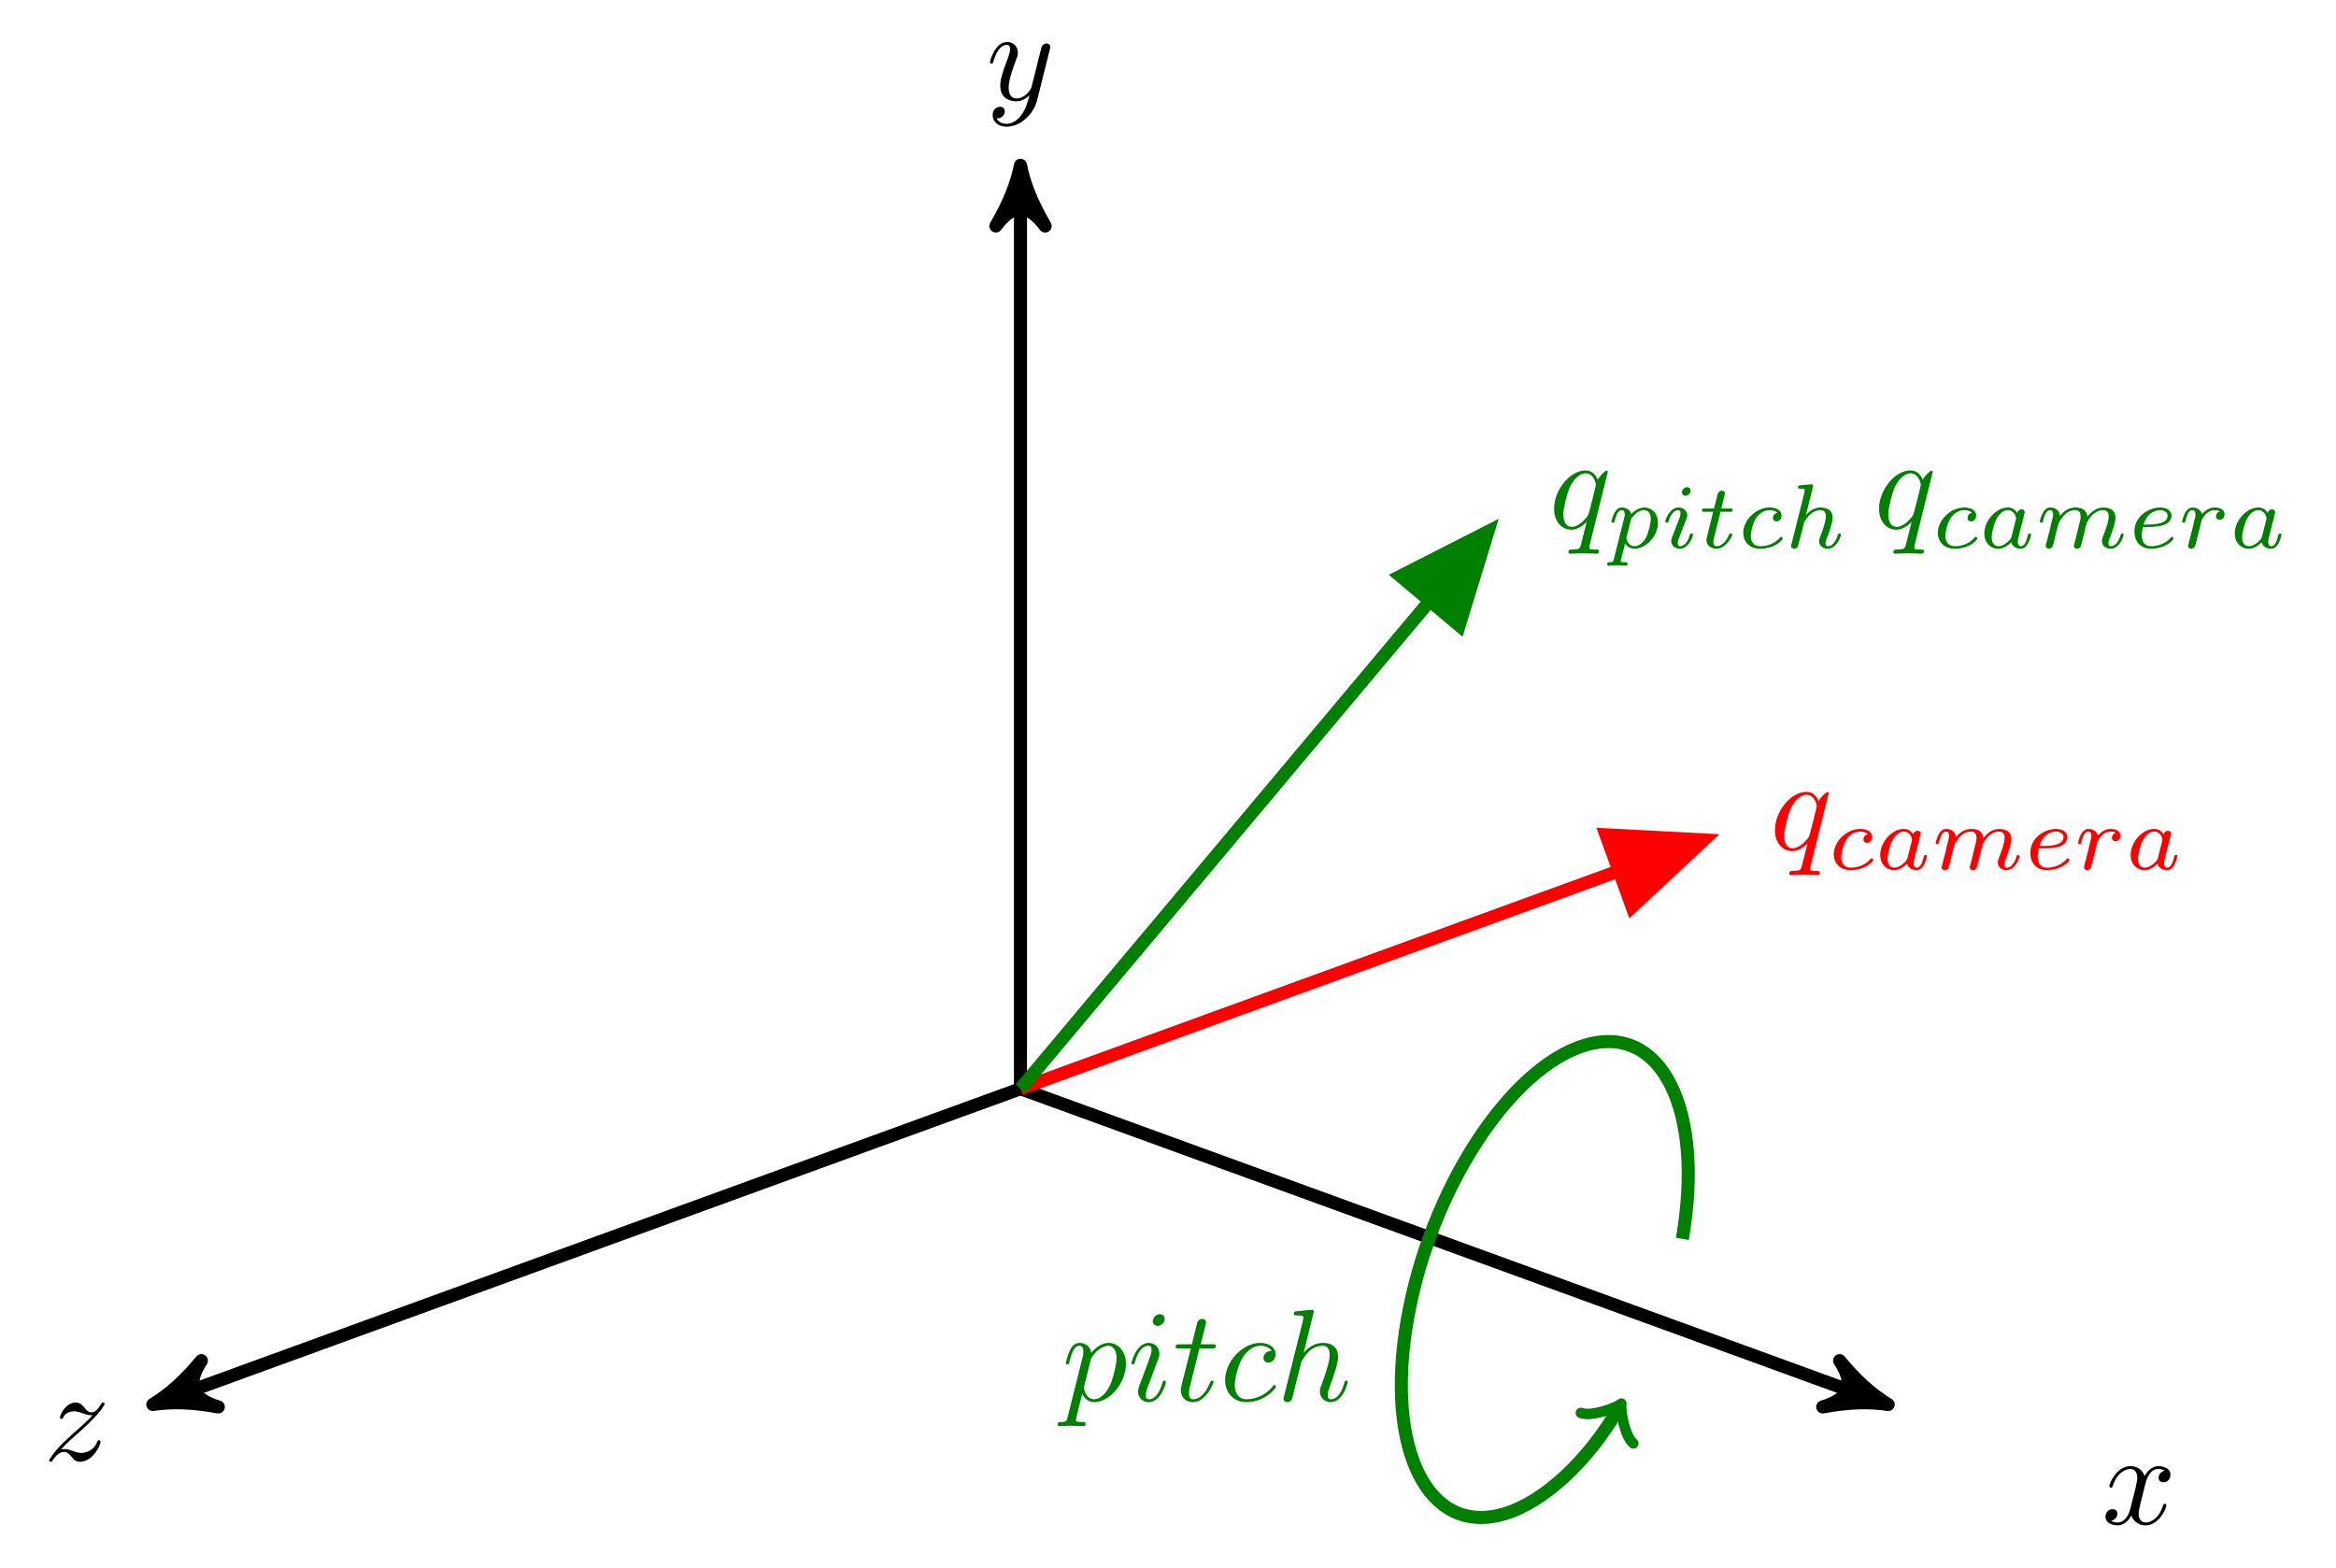
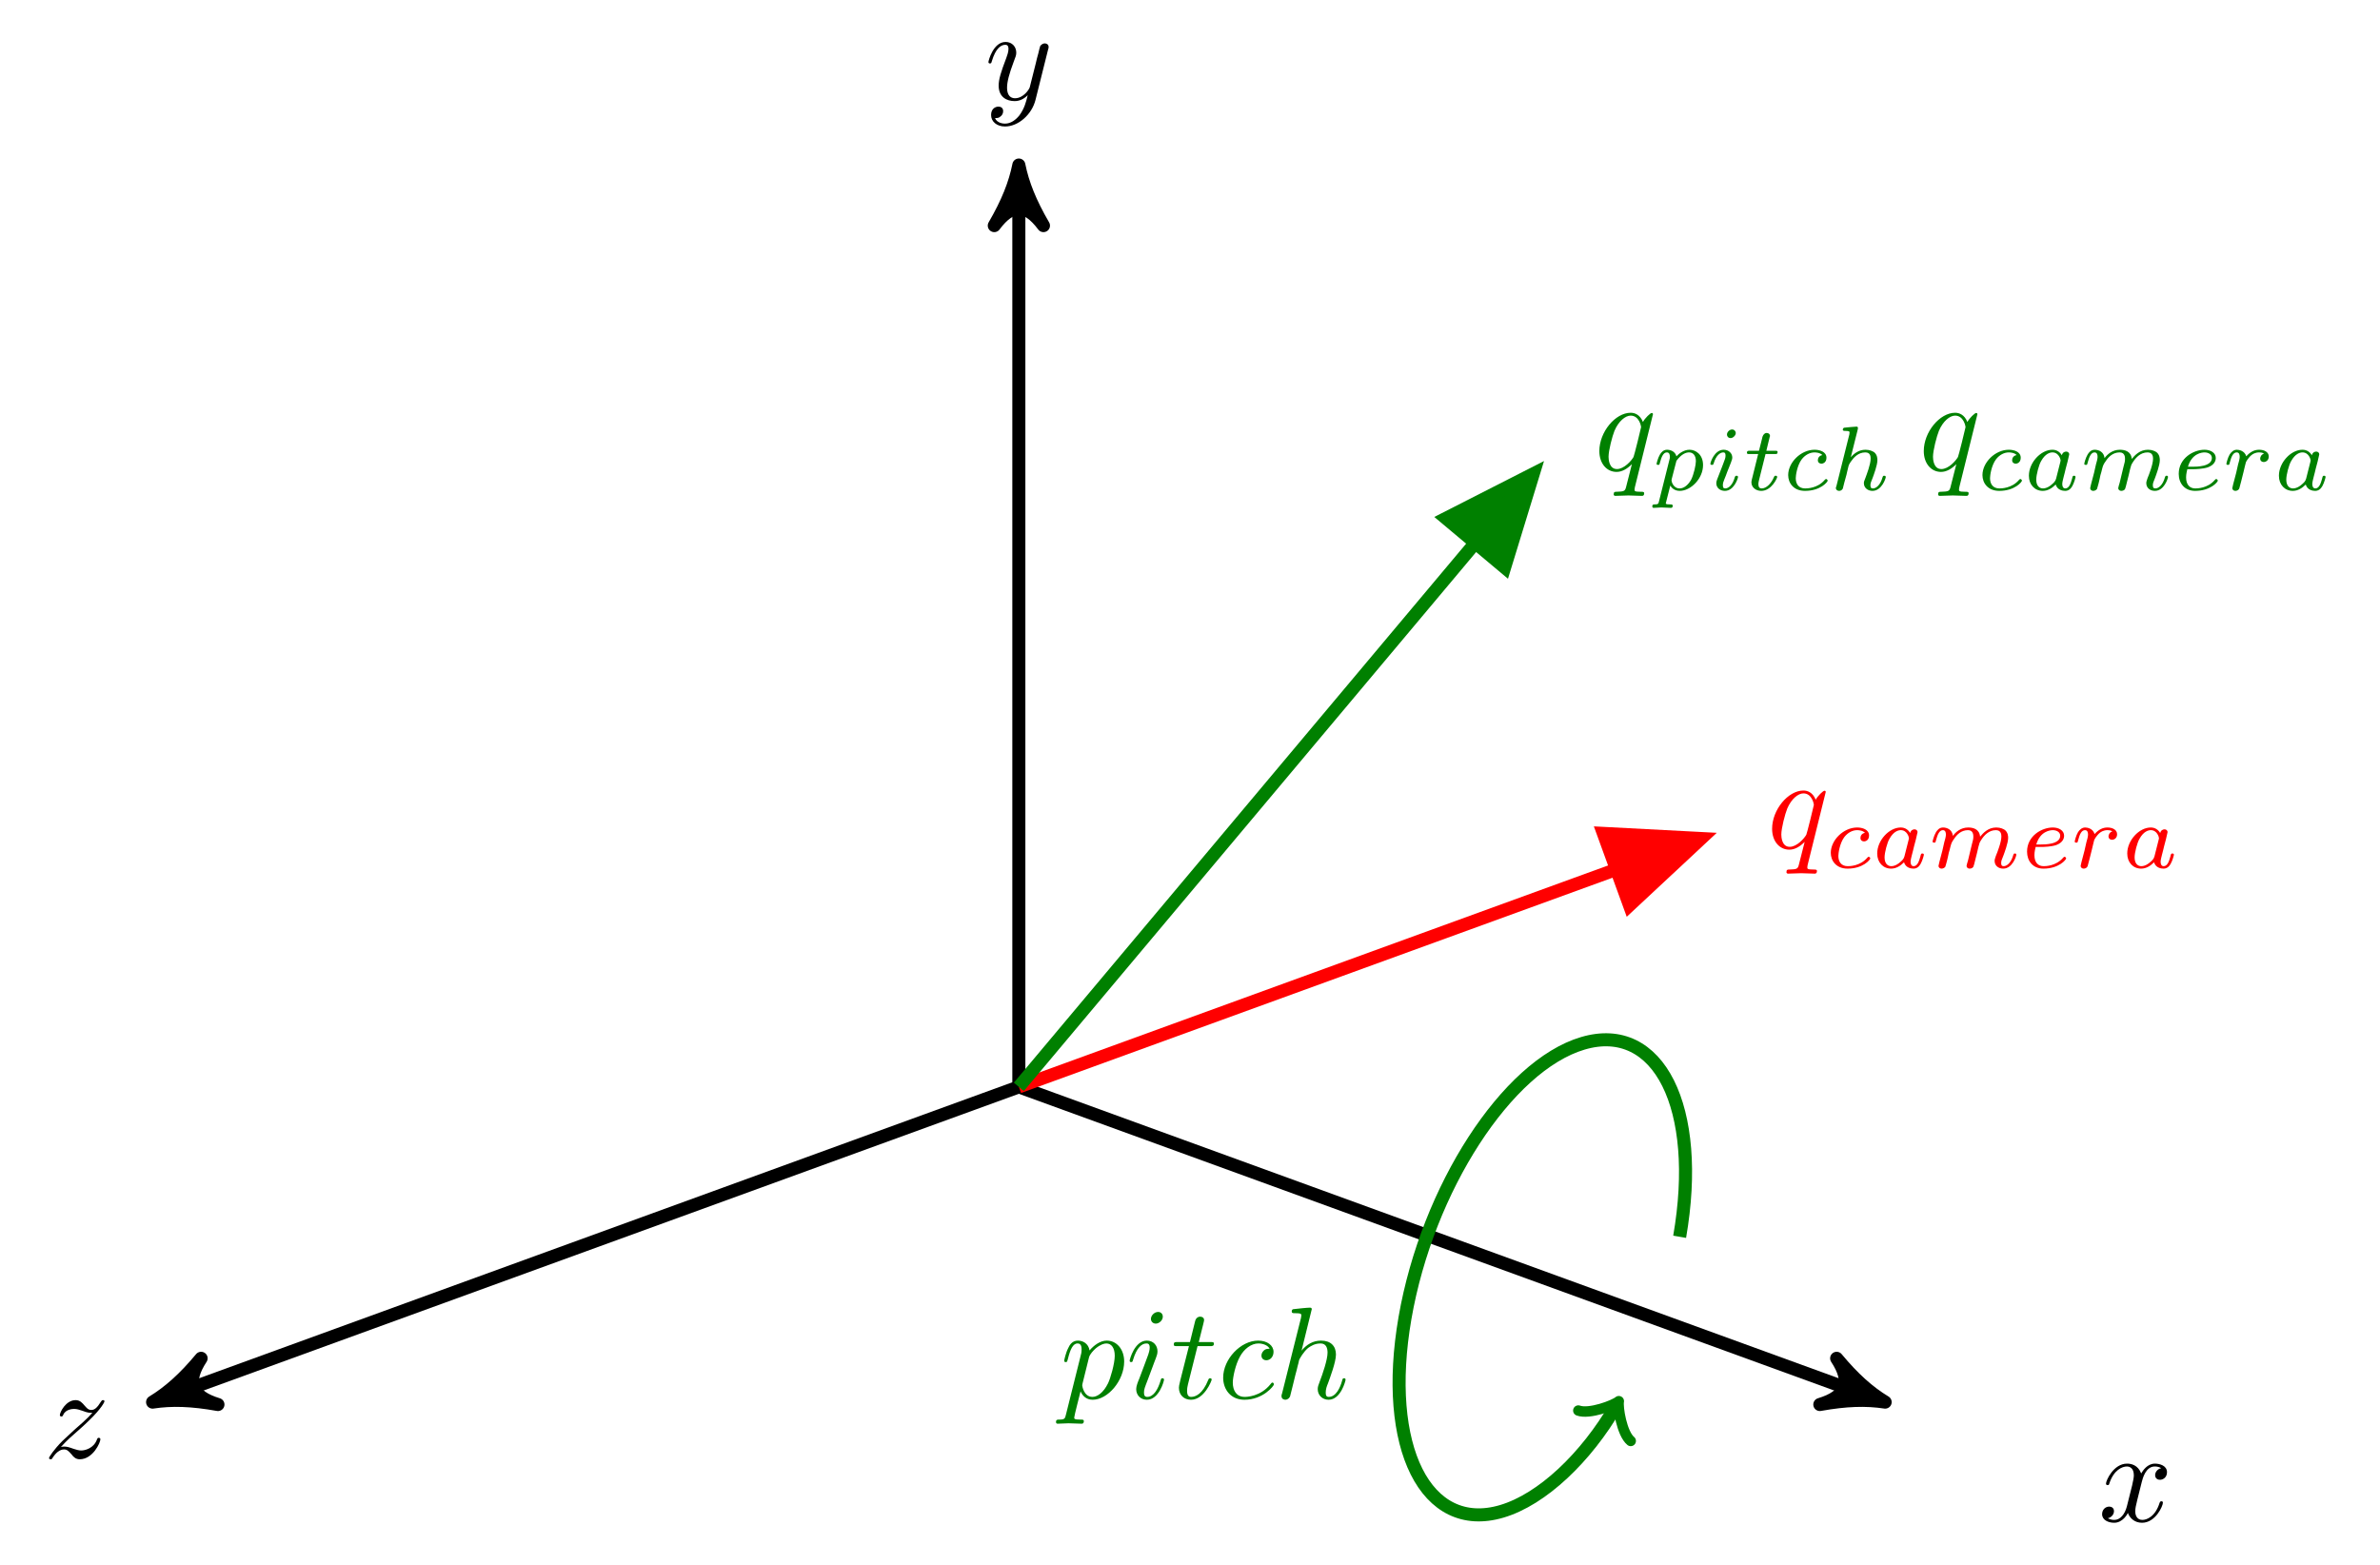
- <svg xmlns="http://www.w3.org/2000/svg" xmlns:xlink="http://www.w3.org/1999/xlink" width="178.032pt" height="119.457pt" viewBox="0 0 178.032 119.457">
+ <svg xmlns="http://www.w3.org/2000/svg" xmlns:xlink="http://www.w3.org/1999/xlink" width="181.676" height="119.457" viewBox="0 0 181.676 119.457">
  <defs>
    <g>
      <g id="glyph-0-0">
        <path d="M 3.328 -3.016 C 3.391 -3.266 3.625 -4.188 4.312 -4.188 C 4.359 -4.188 4.609 -4.188 4.812 -4.062 C 4.531 -4 4.344 -3.766 4.344 -3.516 C 4.344 -3.359 4.453 -3.172 4.719 -3.172 C 4.938 -3.172 5.25 -3.344 5.25 -3.75 C 5.25 -4.266 4.672 -4.406 4.328 -4.406 C 3.75 -4.406 3.406 -3.875 3.281 -3.656 C 3.031 -4.312 2.5 -4.406 2.203 -4.406 C 1.172 -4.406 0.594 -3.125 0.594 -2.875 C 0.594 -2.766 0.703 -2.766 0.719 -2.766 C 0.797 -2.766 0.828 -2.797 0.844 -2.875 C 1.188 -3.938 1.844 -4.188 2.188 -4.188 C 2.375 -4.188 2.719 -4.094 2.719 -3.516 C 2.719 -3.203 2.547 -2.547 2.188 -1.141 C 2.031 -0.531 1.672 -0.109 1.234 -0.109 C 1.172 -0.109 0.953 -0.109 0.734 -0.234 C 0.984 -0.297 1.203 -0.5 1.203 -0.781 C 1.203 -1.047 0.984 -1.125 0.844 -1.125 C 0.531 -1.125 0.297 -0.875 0.297 -0.547 C 0.297 -0.094 0.781 0.109 1.219 0.109 C 1.891 0.109 2.25 -0.594 2.266 -0.641 C 2.391 -0.281 2.75 0.109 3.344 0.109 C 4.375 0.109 4.938 -1.172 4.938 -1.422 C 4.938 -1.531 4.859 -1.531 4.828 -1.531 C 4.734 -1.531 4.719 -1.484 4.688 -1.422 C 4.359 -0.344 3.688 -0.109 3.375 -0.109 C 2.984 -0.109 2.828 -0.422 2.828 -0.766 C 2.828 -0.984 2.875 -1.203 2.984 -1.641 Z M 3.328 -3.016 " />
      </g>
      <g id="glyph-0-1">
        <path d="M 4.844 -3.797 C 4.891 -3.938 4.891 -3.953 4.891 -4.031 C 4.891 -4.203 4.75 -4.297 4.594 -4.297 C 4.5 -4.297 4.344 -4.234 4.25 -4.094 C 4.234 -4.031 4.141 -3.734 4.109 -3.547 C 4.031 -3.297 3.969 -3.016 3.906 -2.75 L 3.453 -0.953 C 3.422 -0.812 2.984 -0.109 2.328 -0.109 C 1.828 -0.109 1.719 -0.547 1.719 -0.922 C 1.719 -1.375 1.891 -2 2.219 -2.875 C 2.375 -3.281 2.422 -3.391 2.422 -3.594 C 2.422 -4.031 2.109 -4.406 1.609 -4.406 C 0.656 -4.406 0.297 -2.953 0.297 -2.875 C 0.297 -2.766 0.391 -2.766 0.406 -2.766 C 0.516 -2.766 0.516 -2.797 0.562 -2.953 C 0.844 -3.891 1.234 -4.188 1.578 -4.188 C 1.656 -4.188 1.828 -4.188 1.828 -3.875 C 1.828 -3.625 1.719 -3.359 1.656 -3.172 C 1.25 -2.109 1.078 -1.547 1.078 -1.078 C 1.078 -0.188 1.703 0.109 2.297 0.109 C 2.688 0.109 3.016 -0.062 3.297 -0.344 C 3.172 0.172 3.047 0.672 2.656 1.203 C 2.391 1.531 2.016 1.828 1.562 1.828 C 1.422 1.828 0.969 1.797 0.797 1.406 C 0.953 1.406 1.094 1.406 1.219 1.281 C 1.328 1.203 1.422 1.062 1.422 0.875 C 1.422 0.562 1.156 0.531 1.062 0.531 C 0.828 0.531 0.5 0.688 0.5 1.172 C 0.5 1.672 0.938 2.047 1.562 2.047 C 2.578 2.047 3.609 1.141 3.891 0.016 Z M 4.844 -3.797 " />
      </g>
      <g id="glyph-0-2">
        <path d="M 1.328 -0.828 C 1.859 -1.406 2.156 -1.656 2.516 -1.969 C 2.516 -1.969 3.125 -2.5 3.484 -2.859 C 4.438 -3.781 4.656 -4.266 4.656 -4.312 C 4.656 -4.406 4.562 -4.406 4.547 -4.406 C 4.469 -4.406 4.453 -4.391 4.391 -4.297 C 4.094 -3.812 3.891 -3.656 3.656 -3.656 C 3.406 -3.656 3.297 -3.812 3.141 -3.984 C 2.953 -4.203 2.781 -4.406 2.453 -4.406 C 1.703 -4.406 1.25 -3.484 1.25 -3.266 C 1.25 -3.219 1.281 -3.156 1.359 -3.156 C 1.453 -3.156 1.469 -3.203 1.5 -3.266 C 1.688 -3.734 2.266 -3.734 2.344 -3.734 C 2.547 -3.734 2.734 -3.672 2.969 -3.594 C 3.375 -3.438 3.484 -3.438 3.734 -3.438 C 3.375 -3.016 2.547 -2.297 2.359 -2.141 L 1.453 -1.297 C 0.781 -0.625 0.422 -0.062 0.422 0.016 C 0.422 0.109 0.531 0.109 0.547 0.109 C 0.625 0.109 0.641 0.094 0.703 -0.016 C 0.938 -0.375 1.234 -0.641 1.562 -0.641 C 1.781 -0.641 1.891 -0.547 2.141 -0.266 C 2.297 -0.047 2.484 0.109 2.766 0.109 C 3.766 0.109 4.344 -1.156 4.344 -1.422 C 4.344 -1.469 4.297 -1.531 4.219 -1.531 C 4.125 -1.531 4.109 -1.469 4.078 -1.391 C 3.844 -0.75 3.203 -0.562 2.875 -0.562 C 2.688 -0.562 2.5 -0.625 2.297 -0.688 C 1.953 -0.812 1.797 -0.859 1.594 -0.859 C 1.578 -0.859 1.422 -0.859 1.328 -0.828 Z M 1.328 -0.828 " />
      </g>
      <g id="glyph-0-3">
        <path d="M 4.5 -4.297 C 4.5 -4.344 4.469 -4.391 4.406 -4.391 C 4.297 -4.391 3.891 -4 3.734 -3.703 C 3.516 -4.25 3.125 -4.406 2.797 -4.406 C 1.625 -4.406 0.406 -2.938 0.406 -1.484 C 0.406 -0.516 0.984 0.109 1.719 0.109 C 2.141 0.109 2.531 -0.125 2.891 -0.484 C 2.797 -0.141 2.469 1.203 2.438 1.297 C 2.359 1.578 2.281 1.609 1.719 1.625 C 1.594 1.625 1.5 1.625 1.5 1.828 C 1.5 1.828 1.5 1.938 1.625 1.938 C 1.938 1.938 2.297 1.906 2.625 1.906 C 2.953 1.906 3.312 1.938 3.656 1.938 C 3.703 1.938 3.828 1.938 3.828 1.734 C 3.828 1.625 3.734 1.625 3.562 1.625 C 3.094 1.625 3.094 1.562 3.094 1.469 C 3.094 1.391 3.109 1.328 3.125 1.25 Z M 1.75 -0.109 C 1.141 -0.109 1.109 -0.875 1.109 -1.047 C 1.109 -1.531 1.391 -2.609 1.562 -3.031 C 1.875 -3.766 2.391 -4.188 2.797 -4.188 C 3.453 -4.188 3.594 -3.375 3.594 -3.312 C 3.594 -3.25 3.047 -1.062 3.016 -1.031 C 2.859 -0.75 2.297 -0.109 1.75 -0.109 Z M 1.75 -0.109 " />
      </g>
      <g id="glyph-0-4">
        <path d="M 0.453 1.219 C 0.375 1.562 0.344 1.625 -0.094 1.625 C -0.203 1.625 -0.312 1.625 -0.312 1.812 C -0.312 1.891 -0.266 1.938 -0.188 1.938 C 0.078 1.938 0.375 1.906 0.641 1.906 C 0.984 1.906 1.312 1.938 1.641 1.938 C 1.688 1.938 1.812 1.938 1.812 1.734 C 1.812 1.625 1.719 1.625 1.578 1.625 C 1.078 1.625 1.078 1.562 1.078 1.469 C 1.078 1.344 1.5 -0.281 1.562 -0.531 C 1.688 -0.234 1.969 0.109 2.484 0.109 C 3.641 0.109 4.891 -1.344 4.891 -2.812 C 4.891 -3.75 4.312 -4.406 3.562 -4.406 C 3.062 -4.406 2.578 -4.047 2.25 -3.656 C 2.156 -4.203 1.719 -4.406 1.359 -4.406 C 0.891 -4.406 0.703 -4.016 0.625 -3.844 C 0.438 -3.5 0.312 -2.906 0.312 -2.875 C 0.312 -2.766 0.406 -2.766 0.422 -2.766 C 0.531 -2.766 0.531 -2.781 0.594 -3 C 0.766 -3.703 0.969 -4.188 1.328 -4.188 C 1.5 -4.188 1.641 -4.109 1.641 -3.734 C 1.641 -3.5 1.609 -3.391 1.562 -3.219 Z M 2.203 -3.109 C 2.266 -3.375 2.547 -3.656 2.719 -3.812 C 3.078 -4.109 3.359 -4.188 3.531 -4.188 C 3.922 -4.188 4.172 -3.844 4.172 -3.25 C 4.172 -2.656 3.844 -1.516 3.656 -1.141 C 3.312 -0.438 2.844 -0.109 2.469 -0.109 C 1.812 -0.109 1.688 -0.938 1.688 -1 C 1.688 -1.016 1.688 -1.031 1.719 -1.156 Z M 2.203 -3.109 " />
      </g>
      <g id="glyph-0-5">
        <path d="M 2.828 -6.234 C 2.828 -6.438 2.688 -6.594 2.469 -6.594 C 2.188 -6.594 1.922 -6.328 1.922 -6.062 C 1.922 -5.875 2.062 -5.703 2.297 -5.703 C 2.531 -5.703 2.828 -5.938 2.828 -6.234 Z M 2.078 -2.484 C 2.188 -2.766 2.188 -2.797 2.297 -3.062 C 2.375 -3.266 2.422 -3.406 2.422 -3.594 C 2.422 -4.031 2.109 -4.406 1.609 -4.406 C 0.672 -4.406 0.297 -2.953 0.297 -2.875 C 0.297 -2.766 0.391 -2.766 0.406 -2.766 C 0.516 -2.766 0.516 -2.797 0.562 -2.953 C 0.844 -3.891 1.234 -4.188 1.578 -4.188 C 1.656 -4.188 1.828 -4.188 1.828 -3.875 C 1.828 -3.656 1.75 -3.453 1.719 -3.344 C 1.641 -3.094 1.188 -1.938 1.031 -1.5 C 0.922 -1.25 0.797 -0.922 0.797 -0.703 C 0.797 -0.234 1.141 0.109 1.609 0.109 C 2.547 0.109 2.922 -1.328 2.922 -1.422 C 2.922 -1.531 2.828 -1.531 2.797 -1.531 C 2.703 -1.531 2.703 -1.5 2.656 -1.344 C 2.469 -0.719 2.141 -0.109 1.641 -0.109 C 1.469 -0.109 1.391 -0.203 1.391 -0.438 C 1.391 -0.688 1.453 -0.828 1.688 -1.438 Z M 2.078 -2.484 " />
      </g>
      <g id="glyph-0-6">
        <path d="M 2.047 -3.984 L 2.984 -3.984 C 3.188 -3.984 3.297 -3.984 3.297 -4.188 C 3.297 -4.297 3.188 -4.297 3.016 -4.297 L 2.141 -4.297 C 2.5 -5.719 2.547 -5.906 2.547 -5.969 C 2.547 -6.141 2.422 -6.234 2.25 -6.234 C 2.219 -6.234 1.938 -6.234 1.859 -5.875 L 1.469 -4.297 L 0.531 -4.297 C 0.328 -4.297 0.234 -4.297 0.234 -4.109 C 0.234 -3.984 0.312 -3.984 0.516 -3.984 L 1.391 -3.984 C 0.672 -1.156 0.625 -0.984 0.625 -0.812 C 0.625 -0.266 1 0.109 1.547 0.109 C 2.562 0.109 3.125 -1.344 3.125 -1.422 C 3.125 -1.531 3.047 -1.531 3.016 -1.531 C 2.922 -1.531 2.906 -1.5 2.859 -1.391 C 2.438 -0.344 1.906 -0.109 1.562 -0.109 C 1.359 -0.109 1.25 -0.234 1.25 -0.562 C 1.25 -0.812 1.281 -0.875 1.312 -1.047 Z M 2.047 -3.984 " />
      </g>
      <g id="glyph-0-7">
        <path d="M 3.953 -3.781 C 3.781 -3.781 3.656 -3.781 3.516 -3.656 C 3.344 -3.5 3.328 -3.328 3.328 -3.266 C 3.328 -3.016 3.516 -2.906 3.703 -2.906 C 3.984 -2.906 4.25 -3.156 4.25 -3.547 C 4.25 -4.031 3.781 -4.406 3.078 -4.406 C 1.734 -4.406 0.406 -2.984 0.406 -1.578 C 0.406 -0.672 0.984 0.109 2.031 0.109 C 3.453 0.109 4.281 -0.953 4.281 -1.062 C 4.281 -1.125 4.234 -1.203 4.172 -1.203 C 4.109 -1.203 4.094 -1.172 4.031 -1.094 C 3.25 -0.109 2.156 -0.109 2.047 -0.109 C 1.422 -0.109 1.141 -0.594 1.141 -1.203 C 1.141 -1.609 1.344 -2.578 1.688 -3.188 C 2 -3.766 2.547 -4.188 3.094 -4.188 C 3.422 -4.188 3.812 -4.062 3.953 -3.781 Z M 3.953 -3.781 " />
      </g>
      <g id="glyph-0-8">
        <path d="M 2.859 -6.812 C 2.859 -6.812 2.859 -6.922 2.734 -6.922 C 2.5 -6.922 1.781 -6.844 1.516 -6.812 C 1.438 -6.812 1.328 -6.797 1.328 -6.625 C 1.328 -6.5 1.422 -6.5 1.562 -6.5 C 2.047 -6.5 2.062 -6.438 2.062 -6.328 L 2.031 -6.125 L 0.594 -0.391 C 0.547 -0.25 0.547 -0.234 0.547 -0.172 C 0.547 0.062 0.75 0.109 0.844 0.109 C 1 0.109 1.156 -0.016 1.203 -0.156 L 1.391 -0.906 L 1.609 -1.797 C 1.672 -2.031 1.734 -2.25 1.781 -2.469 C 1.797 -2.531 1.891 -2.859 1.891 -2.922 C 1.922 -3.016 2.234 -3.562 2.578 -3.844 C 2.797 -4 3.094 -4.188 3.531 -4.188 C 3.953 -4.188 4.062 -3.844 4.062 -3.484 C 4.062 -2.953 3.688 -1.859 3.453 -1.25 C 3.375 -1.031 3.312 -0.906 3.312 -0.703 C 3.312 -0.234 3.672 0.109 4.141 0.109 C 5.078 0.109 5.438 -1.344 5.438 -1.422 C 5.438 -1.531 5.359 -1.531 5.328 -1.531 C 5.219 -1.531 5.219 -1.5 5.172 -1.344 C 5.031 -0.812 4.703 -0.109 4.156 -0.109 C 3.984 -0.109 3.922 -0.203 3.922 -0.438 C 3.922 -0.688 4 -0.922 4.094 -1.141 C 4.25 -1.578 4.703 -2.766 4.703 -3.344 C 4.703 -3.984 4.312 -4.406 3.562 -4.406 C 2.938 -4.406 2.453 -4.094 2.078 -3.641 Z M 2.859 -6.812 " />
      </g>
      <g id="glyph-1-0">
        <path d="M 3.047 -2.672 C 2.797 -2.625 2.703 -2.438 2.703 -2.281 C 2.703 -2.094 2.844 -2.016 2.969 -2.016 C 3.125 -2.016 3.359 -2.125 3.359 -2.469 C 3.359 -2.938 2.828 -3.078 2.453 -3.078 C 1.406 -3.078 0.438 -2.109 0.438 -1.141 C 0.438 -0.547 0.844 0.062 1.719 0.062 C 2.906 0.062 3.453 -0.625 3.453 -0.719 C 3.453 -0.766 3.391 -0.844 3.328 -0.844 C 3.297 -0.844 3.281 -0.828 3.219 -0.766 C 2.672 -0.125 1.859 -0.125 1.734 -0.125 C 1.234 -0.125 1.016 -0.469 1.016 -0.906 C 1.016 -1.094 1.109 -1.859 1.469 -2.344 C 1.734 -2.688 2.094 -2.875 2.453 -2.875 C 2.547 -2.875 2.875 -2.859 3.047 -2.672 Z M 3.047 -2.672 " />
      </g>
      <g id="glyph-1-1">
        <path d="M 2.938 -2.656 C 2.797 -2.891 2.562 -3.078 2.219 -3.078 C 1.328 -3.078 0.422 -2.094 0.422 -1.094 C 0.422 -0.406 0.875 0.062 1.484 0.062 C 1.859 0.062 2.188 -0.141 2.469 -0.422 C 2.594 0 3 0.062 3.188 0.062 C 3.438 0.062 3.609 -0.078 3.734 -0.297 C 3.891 -0.578 3.984 -0.969 3.984 -1 C 3.984 -1.094 3.891 -1.094 3.875 -1.094 C 3.766 -1.094 3.766 -1.062 3.719 -0.875 C 3.625 -0.531 3.5 -0.125 3.203 -0.125 C 3.031 -0.125 2.969 -0.281 2.969 -0.469 C 2.969 -0.578 3.031 -0.844 3.078 -1.016 C 3.125 -1.203 3.203 -1.484 3.234 -1.641 L 3.375 -2.172 C 3.422 -2.359 3.5 -2.688 3.5 -2.719 C 3.5 -2.875 3.375 -2.938 3.266 -2.938 C 3.141 -2.938 2.984 -2.859 2.938 -2.656 Z M 2.5 -0.875 C 2.453 -0.672 2.297 -0.531 2.141 -0.406 C 2.078 -0.344 1.797 -0.125 1.5 -0.125 C 1.234 -0.125 0.984 -0.312 0.984 -0.797 C 0.984 -1.172 1.188 -1.938 1.359 -2.219 C 1.672 -2.781 2.031 -2.875 2.219 -2.875 C 2.703 -2.875 2.844 -2.344 2.844 -2.266 C 2.844 -2.25 2.828 -2.188 2.828 -2.172 Z M 2.5 -0.875 " />
      </g>
      <g id="glyph-1-2">
        <path d="M 3.031 -0.562 C 2.984 -0.422 2.922 -0.188 2.922 -0.156 C 2.922 0 3.047 0.062 3.156 0.062 C 3.297 0.062 3.406 -0.016 3.438 -0.078 C 3.469 -0.141 3.531 -0.375 3.562 -0.516 C 3.594 -0.641 3.672 -0.969 3.719 -1.141 C 3.75 -1.297 3.797 -1.453 3.828 -1.609 C 3.906 -1.906 3.906 -1.922 4.047 -2.141 C 4.266 -2.484 4.625 -2.875 5.156 -2.875 C 5.547 -2.875 5.578 -2.562 5.578 -2.391 C 5.578 -1.969 5.281 -1.203 5.156 -0.906 C 5.094 -0.703 5.062 -0.641 5.062 -0.531 C 5.062 -0.156 5.359 0.062 5.719 0.062 C 6.422 0.062 6.719 -0.891 6.719 -1 C 6.719 -1.094 6.641 -1.094 6.609 -1.094 C 6.516 -1.094 6.516 -1.047 6.484 -0.969 C 6.328 -0.406 6.016 -0.125 5.75 -0.125 C 5.594 -0.125 5.562 -0.219 5.562 -0.375 C 5.562 -0.531 5.609 -0.625 5.734 -0.938 C 5.812 -1.156 6.094 -1.891 6.094 -2.281 C 6.094 -2.391 6.094 -2.688 5.844 -2.891 C 5.719 -2.969 5.516 -3.078 5.188 -3.078 C 4.562 -3.078 4.188 -2.656 3.953 -2.375 C 3.906 -2.969 3.406 -3.078 3.047 -3.078 C 2.469 -3.078 2.078 -2.719 1.875 -2.438 C 1.828 -2.922 1.422 -3.078 1.125 -3.078 C 0.828 -3.078 0.672 -2.859 0.578 -2.703 C 0.422 -2.438 0.328 -2.047 0.328 -2 C 0.328 -1.922 0.422 -1.922 0.453 -1.922 C 0.547 -1.922 0.547 -1.938 0.594 -2.125 C 0.703 -2.531 0.844 -2.875 1.109 -2.875 C 1.297 -2.875 1.344 -2.719 1.344 -2.531 C 1.344 -2.406 1.281 -2.141 1.219 -1.953 C 1.172 -1.766 1.109 -1.484 1.078 -1.328 L 0.844 -0.438 C 0.828 -0.344 0.781 -0.172 0.781 -0.156 C 0.781 0 0.906 0.062 1.016 0.062 C 1.141 0.062 1.25 -0.016 1.297 -0.078 C 1.328 -0.141 1.375 -0.375 1.422 -0.516 C 1.453 -0.641 1.531 -0.969 1.562 -1.141 C 1.609 -1.297 1.656 -1.453 1.688 -1.609 C 1.766 -1.891 1.781 -1.953 1.984 -2.234 C 2.172 -2.516 2.5 -2.875 3.031 -2.875 C 3.422 -2.875 3.438 -2.516 3.438 -2.391 C 3.438 -2.219 3.422 -2.125 3.312 -1.734 Z M 3.031 -0.562 " />
      </g>
      <g id="glyph-1-3">
        <path d="M 1.562 -1.594 C 1.75 -1.594 2.312 -1.609 2.688 -1.734 C 3.203 -1.922 3.297 -2.25 3.297 -2.453 C 3.297 -2.844 2.906 -3.078 2.438 -3.078 C 1.594 -3.078 0.469 -2.438 0.469 -1.234 C 0.469 -0.531 0.906 0.062 1.719 0.062 C 2.906 0.062 3.453 -0.625 3.453 -0.719 C 3.453 -0.766 3.391 -0.844 3.328 -0.844 C 3.297 -0.844 3.281 -0.828 3.219 -0.766 C 2.672 -0.125 1.859 -0.125 1.734 -0.125 C 1.312 -0.125 1.031 -0.406 1.031 -0.969 C 1.031 -1.062 1.031 -1.203 1.125 -1.594 Z M 1.172 -1.781 C 1.469 -2.797 2.234 -2.875 2.438 -2.875 C 2.734 -2.875 3 -2.719 3 -2.453 C 3 -1.781 1.812 -1.781 1.516 -1.781 Z M 1.172 -1.781 " />
      </g>
      <g id="glyph-1-4">
        <path d="M 1.641 -1.406 C 1.641 -1.453 1.812 -2.078 1.812 -2.109 C 1.828 -2.172 2.031 -2.516 2.266 -2.688 C 2.328 -2.734 2.516 -2.875 2.828 -2.875 C 2.891 -2.875 3.062 -2.875 3.203 -2.781 C 2.984 -2.719 2.906 -2.516 2.906 -2.391 C 2.906 -2.25 3.016 -2.141 3.172 -2.141 C 3.344 -2.141 3.562 -2.266 3.562 -2.562 C 3.562 -2.922 3.188 -3.078 2.828 -3.078 C 2.469 -3.078 2.156 -2.922 1.844 -2.578 C 1.719 -3 1.297 -3.078 1.125 -3.078 C 0.875 -3.078 0.703 -2.906 0.578 -2.719 C 0.422 -2.453 0.328 -2.047 0.328 -2 C 0.328 -1.922 0.422 -1.922 0.453 -1.922 C 0.547 -1.922 0.547 -1.938 0.594 -2.125 C 0.703 -2.547 0.844 -2.875 1.109 -2.875 C 1.297 -2.875 1.344 -2.719 1.344 -2.531 C 1.344 -2.406 1.281 -2.141 1.219 -1.953 C 1.172 -1.766 1.109 -1.484 1.078 -1.328 L 0.844 -0.438 C 0.828 -0.344 0.781 -0.172 0.781 -0.156 C 0.781 0 0.906 0.062 1.016 0.062 C 1.125 0.062 1.266 0 1.312 -0.125 C 1.328 -0.172 1.406 -0.484 1.453 -0.656 Z M 1.641 -1.406 " />
      </g>
      <g id="glyph-1-5">
        <path d="M 0.516 0.844 C 0.469 1.047 0.453 1.094 0.188 1.094 C 0.094 1.094 0 1.094 0 1.25 C 0 1.328 0.062 1.359 0.094 1.359 C 0.266 1.359 0.5 1.328 0.688 1.328 C 0.922 1.328 1.188 1.359 1.422 1.359 C 1.484 1.359 1.562 1.328 1.562 1.203 C 1.562 1.094 1.469 1.094 1.375 1.094 C 1.219 1.094 1.031 1.094 1.031 1.016 C 1.031 0.984 1.094 0.797 1.109 0.703 C 1.203 0.328 1.297 -0.047 1.375 -0.344 C 1.453 -0.203 1.672 0.062 2.094 0.062 C 2.938 0.062 3.875 -0.875 3.875 -1.906 C 3.875 -2.719 3.312 -3.078 2.844 -3.078 C 2.406 -3.078 2.031 -2.781 1.844 -2.578 C 1.734 -2.984 1.344 -3.078 1.125 -3.078 C 0.859 -3.078 0.688 -2.891 0.578 -2.703 C 0.438 -2.469 0.328 -2.047 0.328 -2 C 0.328 -1.922 0.422 -1.922 0.453 -1.922 C 0.547 -1.922 0.547 -1.938 0.594 -2.125 C 0.703 -2.531 0.844 -2.875 1.109 -2.875 C 1.297 -2.875 1.344 -2.719 1.344 -2.531 C 1.344 -2.453 1.328 -2.375 1.312 -2.328 Z M 1.844 -2.234 C 2.25 -2.781 2.594 -2.875 2.812 -2.875 C 3.094 -2.875 3.328 -2.672 3.328 -2.203 C 3.328 -1.922 3.172 -1.203 2.969 -0.797 C 2.781 -0.453 2.453 -0.125 2.094 -0.125 C 1.594 -0.125 1.469 -0.656 1.469 -0.734 C 1.469 -0.766 1.484 -0.812 1.484 -0.844 Z M 1.844 -2.234 " />
      </g>
      <g id="glyph-1-6">
        <path d="M 2.266 -4.359 C 2.266 -4.469 2.172 -4.625 1.984 -4.625 C 1.797 -4.625 1.594 -4.438 1.594 -4.234 C 1.594 -4.125 1.672 -3.969 1.875 -3.969 C 2.062 -3.969 2.266 -4.172 2.266 -4.359 Z M 0.844 -0.812 C 0.812 -0.719 0.781 -0.641 0.781 -0.516 C 0.781 -0.188 1.047 0.062 1.438 0.062 C 2.125 0.062 2.438 -0.891 2.438 -1 C 2.438 -1.094 2.344 -1.094 2.328 -1.094 C 2.234 -1.094 2.219 -1.047 2.188 -0.969 C 2.031 -0.406 1.734 -0.125 1.453 -0.125 C 1.312 -0.125 1.281 -0.219 1.281 -0.375 C 1.281 -0.531 1.328 -0.656 1.391 -0.812 C 1.469 -1 1.547 -1.188 1.609 -1.375 C 1.672 -1.547 1.938 -2.172 1.953 -2.266 C 1.984 -2.328 2 -2.406 2 -2.484 C 2 -2.812 1.719 -3.078 1.344 -3.078 C 0.641 -3.078 0.328 -2.125 0.328 -2 C 0.328 -1.922 0.422 -1.922 0.453 -1.922 C 0.547 -1.922 0.547 -1.953 0.578 -2.031 C 0.75 -2.625 1.062 -2.875 1.312 -2.875 C 1.422 -2.875 1.484 -2.828 1.484 -2.641 C 1.484 -2.469 1.453 -2.375 1.281 -1.938 Z M 0.844 -0.812 " />
      </g>
      <g id="glyph-1-7">
        <path d="M 1.719 -2.75 L 2.422 -2.75 C 2.562 -2.75 2.641 -2.75 2.641 -2.906 C 2.641 -3 2.562 -3 2.438 -3 L 1.781 -3 L 2.031 -4.031 C 2.047 -4.062 2.062 -4.109 2.062 -4.125 C 2.062 -4.266 1.953 -4.359 1.812 -4.359 C 1.641 -4.359 1.547 -4.234 1.484 -4.062 C 1.438 -3.875 1.531 -4.219 1.219 -3 L 0.516 -3 C 0.391 -3 0.297 -3 0.297 -2.844 C 0.297 -2.75 0.375 -2.75 0.5 -2.75 L 1.156 -2.75 L 0.75 -1.109 C 0.703 -0.938 0.641 -0.688 0.641 -0.594 C 0.641 -0.188 1 0.062 1.391 0.062 C 2.172 0.062 2.609 -0.906 2.609 -1 C 2.609 -1.094 2.516 -1.094 2.5 -1.094 C 2.406 -1.094 2.406 -1.078 2.344 -0.953 C 2.156 -0.516 1.797 -0.125 1.422 -0.125 C 1.266 -0.125 1.172 -0.219 1.172 -0.469 C 1.172 -0.531 1.203 -0.688 1.219 -0.75 Z M 1.719 -2.75 " />
      </g>
      <g id="glyph-1-8">
        <path d="M 2.188 -4.625 C 2.188 -4.641 2.203 -4.734 2.203 -4.734 C 2.203 -4.781 2.188 -4.844 2.094 -4.844 C 1.953 -4.844 1.375 -4.781 1.203 -4.766 C 1.156 -4.766 1.047 -4.75 1.047 -4.609 C 1.047 -4.516 1.156 -4.516 1.234 -4.516 C 1.562 -4.516 1.562 -4.453 1.562 -4.406 C 1.562 -4.359 1.547 -4.312 1.547 -4.25 L 0.562 -0.312 C 0.516 -0.188 0.516 -0.172 0.516 -0.156 C 0.516 -0.047 0.609 0.062 0.766 0.062 C 0.844 0.062 0.969 0.031 1.047 -0.109 C 1.062 -0.156 1.125 -0.406 1.156 -0.547 L 1.328 -1.172 C 1.344 -1.281 1.422 -1.547 1.438 -1.641 C 1.5 -1.906 1.5 -1.922 1.641 -2.141 C 1.875 -2.484 2.219 -2.875 2.766 -2.875 C 3.156 -2.875 3.172 -2.562 3.172 -2.391 C 3.172 -1.969 2.875 -1.203 2.766 -0.906 C 2.688 -0.703 2.656 -0.641 2.656 -0.531 C 2.656 -0.156 2.969 0.062 3.312 0.062 C 4.016 0.062 4.328 -0.891 4.328 -1 C 4.328 -1.094 4.234 -1.094 4.203 -1.094 C 4.109 -1.094 4.109 -1.047 4.078 -0.969 C 3.922 -0.406 3.609 -0.125 3.344 -0.125 C 3.188 -0.125 3.156 -0.219 3.156 -0.375 C 3.156 -0.531 3.203 -0.625 3.328 -0.938 C 3.406 -1.156 3.688 -1.891 3.688 -2.281 C 3.688 -2.391 3.688 -2.688 3.438 -2.891 C 3.312 -2.969 3.109 -3.078 2.781 -3.078 C 2.281 -3.078 1.906 -2.797 1.656 -2.5 Z M 2.188 -4.625 " />
      </g>
    </g>
    <clipPath id="clip-0">
      <path clip-rule="nonzero" d="M 63 68 L 157 68 L 157 119.457 L 63 119.457 Z M 63 68 " />
    </clipPath>
    <clipPath id="clip-1">
      <path clip-rule="nonzero" d="M 0 68 L 92 68 L 92 119.457 L 0 119.457 Z M 0 68 " />
    </clipPath>
    <clipPath id="clip-2">
      <path clip-rule="nonzero" d="M 92 65 L 143 65 L 143 119.457 L 92 119.457 Z M 92 65 " />
    </clipPath>
  </defs>
  <g clip-path="url(#clip-0)">
    <path fill="none" stroke-width="0.996" stroke-linecap="butt" stroke-linejoin="miter" stroke="rgb(0%, 0%, 0%)" stroke-opacity="1" stroke-miterlimit="10" d="M -0.002 -0.001 L 65.041 -23.673 " transform="matrix(1, 0, 0, -1, 77.775, 82.968)" />
  </g>
  <path fill-rule="nonzero" fill="rgb(0%, 0%, 0%)" fill-opacity="1" stroke-width="0.996" stroke-linecap="butt" stroke-linejoin="round" stroke="rgb(0%, 0%, 0%)" stroke-opacity="1" stroke-miterlimit="10" d="M 1.157 0.001 C -0.29 0.289 -1.734 0.865 -3.466 1.877 C -1.734 0.578 -1.733 -0.577 -3.467 -1.877 C -1.732 -0.867 -0.288 -0.288 1.157 0.001 Z M 1.157 0.001 " transform="matrix(0.93968, 0.34201, 0.34201, -0.93968, 142.8145, 106.6405)" />
  <g fill="rgb(0%, 0%, 0%)" fill-opacity="1">
    <use xlink:href="#glyph-0-0" x="160.166" y="116.137" />
  </g>
  <path fill="none" stroke-width="0.996" stroke-linecap="butt" stroke-linejoin="miter" stroke="rgb(0%, 0%, 0%)" stroke-opacity="1" stroke-miterlimit="10" d="M -0.002 -0.001 L -0.002 69.214 " transform="matrix(1, 0, 0, -1, 77.775, 82.968)" />
  <path fill-rule="nonzero" fill="rgb(0%, 0%, 0%)" fill-opacity="1" stroke-width="0.996" stroke-linecap="butt" stroke-linejoin="round" stroke="rgb(0%, 0%, 0%)" stroke-opacity="1" stroke-miterlimit="10" d="M 1.157 0.002 C -0.288 0.291 -1.733 0.865 -3.468 1.877 C -1.733 0.58 -1.733 -0.577 -3.468 -1.877 C -1.733 -0.866 -0.288 -0.287 1.157 0.002 Z M 1.157 0.002 " transform="matrix(0, -1, -1, 0, 77.775, 13.75482)" />
  <g fill="rgb(0%, 0%, 0%)" fill-opacity="1">
    <use xlink:href="#glyph-0-1" x="75.154" y="7.609" />
  </g>
  <g clip-path="url(#clip-1)">
    <path fill="none" stroke-width="0.996" stroke-linecap="butt" stroke-linejoin="miter" stroke="rgb(0%, 0%, 0%)" stroke-opacity="1" stroke-miterlimit="10" d="M -0.002 -0.001 L -65.041 -23.673 " transform="matrix(1, 0, 0, -1, 77.775, 82.968)" />
  </g>
  <path fill-rule="nonzero" fill="rgb(0%, 0%, 0%)" fill-opacity="1" stroke-width="0.996" stroke-linecap="butt" stroke-linejoin="round" stroke="rgb(0%, 0%, 0%)" stroke-opacity="1" stroke-miterlimit="10" d="M 1.157 -0.001 C -0.289 0.288 -1.732 0.868 -3.468 1.878 C -1.734 0.577 -1.735 -0.578 -3.467 -1.877 C -1.732 -0.866 -0.287 -0.29 1.157 -0.001 Z M 1.157 -0.001 " transform="matrix(-0.93968, 0.34201, 0.34201, 0.93968, 12.73553, 106.6405)" />
  <g fill="rgb(0%, 0%, 0%)" fill-opacity="1">
    <use xlink:href="#glyph-0-2" x="3.32" y="111.29" />
  </g>
  <path fill="none" stroke-width="0.996" stroke-linecap="butt" stroke-linejoin="miter" stroke="rgb(100%, 0%, 0%)" stroke-opacity="1" stroke-miterlimit="10" d="M -0.002 -0.001 L 51.725 18.827 " transform="matrix(1, 0, 0, -1, 77.775, 82.968)" />
  <path fill-rule="nonzero" fill="rgb(100%, 0%, 0%)" fill-opacity="1" stroke-width="0.996" stroke-linecap="butt" stroke-linejoin="miter" stroke="rgb(100%, 0%, 0%)" stroke-opacity="1" stroke-miterlimit="10" d="M -6.503 2.921 L 0.374 0.002 L -6.505 -2.919 Z M -6.503 2.921 " transform="matrix(0.93967, -0.34203, -0.34203, -0.93967, 129.5005, 64.14128)" />
  <g fill="rgb(100%, 0%, 0%)" fill-opacity="1">
    <use xlink:href="#glyph-0-3" x="134.867" y="64.754" />
  </g>
  <g fill="rgb(100%, 0%, 0%)" fill-opacity="1">
    <use xlink:href="#glyph-1-0" x="139.314" y="66.248" />
    <use xlink:href="#glyph-1-1" x="142.874" y="66.248" />
    <use xlink:href="#glyph-1-2" x="147.196" y="66.248" />
    <use xlink:href="#glyph-1-3" x="154.265" y="66.248" />
    <use xlink:href="#glyph-1-4" x="158.045" y="66.248" />
  </g>
  <g fill="rgb(100%, 0%, 0%)" fill-opacity="1">
    <use xlink:href="#glyph-1-1" x="161.96" y="66.248" />
  </g>
-   <path fill="none" stroke-width="0.996" stroke-linecap="butt" stroke-linejoin="miter" stroke="rgb(0%, 50%, 0%)" stroke-opacity="1" stroke-miterlimit="10" d="M -0.002 -0.001 L 35.381 42.167 " transform="matrix(1, 0, 0, -1, 77.775, 82.968)" />
-   <path fill-rule="nonzero" fill="rgb(0%, 50%, 0%)" fill-opacity="1" stroke-width="0.996" stroke-linecap="butt" stroke-linejoin="miter" stroke="rgb(0%, 50%, 0%)" stroke-opacity="1" stroke-miterlimit="10" d="M -6.505 2.922 L 0.374 -0.001 L -6.505 -2.918 Z M -6.505 2.922 " transform="matrix(0.64278, -0.76602, -0.76602, -0.64278, 113.1573, 40.80165)" />
+   <path fill="none" stroke-width="0.996" stroke-linecap="butt" stroke-linejoin="miter" stroke="rgb(0%, 50%, 0%)" stroke-opacity="1" stroke-miterlimit="10" d="M -0.002 -0.001 L 39.026 46.511 " transform="matrix(1, 0, 0, -1, 77.775, 82.968)" />
+   <path fill-rule="nonzero" fill="rgb(0%, 50%, 0%)" fill-opacity="1" stroke-width="0.996" stroke-linecap="butt" stroke-linejoin="miter" stroke="rgb(0%, 50%, 0%)" stroke-opacity="1" stroke-miterlimit="10" d="M -6.506 2.92 L 0.375 -0 L -6.504 -2.917 Z M -6.506 2.92 " transform="matrix(0.64278, -0.76602, -0.76602, -0.64278, 116.8015, 36.45897)" />
  <g fill="rgb(0%, 50%, 0%)" fill-opacity="1">
-     <use xlink:href="#glyph-0-3" x="118.035" y="40.259" />
+     <use xlink:href="#glyph-0-3" x="121.679" y="35.916" />
  </g>
  <g fill="rgb(0%, 50%, 0%)" fill-opacity="1">
-     <use xlink:href="#glyph-1-5" x="122.482" y="41.753" />
-     <use xlink:href="#glyph-1-6" x="126.589" y="41.753" />
-     <use xlink:href="#glyph-1-7" x="129.408" y="41.753" />
-     <use xlink:href="#glyph-1-0" x="132.418" y="41.753" />
-     <use xlink:href="#glyph-1-8" x="135.978" y="41.753" />
+     <use xlink:href="#glyph-1-5" x="126.126" y="37.411" />
+     <use xlink:href="#glyph-1-6" x="130.233" y="37.411" />
+     <use xlink:href="#glyph-1-7" x="133.052" y="37.411" />
+     <use xlink:href="#glyph-1-0" x="136.062" y="37.411" />
+     <use xlink:href="#glyph-1-8" x="139.622" y="37.411" />
  </g>
  <g fill="rgb(0%, 50%, 0%)" fill-opacity="1">
-     <use xlink:href="#glyph-0-3" x="142.8" y="40.259" />
+     <use xlink:href="#glyph-0-3" x="146.445" y="35.916" />
  </g>
  <g fill="rgb(0%, 50%, 0%)" fill-opacity="1">
-     <use xlink:href="#glyph-1-0" x="147.248" y="41.753" />
-     <use xlink:href="#glyph-1-1" x="150.808" y="41.753" />
-     <use xlink:href="#glyph-1-2" x="155.13" y="41.753" />
-     <use xlink:href="#glyph-1-3" x="162.199" y="41.753" />
-     <use xlink:href="#glyph-1-4" x="165.979" y="41.753" />
+     <use xlink:href="#glyph-1-0" x="150.892" y="37.411" />
+     <use xlink:href="#glyph-1-1" x="154.452" y="37.411" />
+     <use xlink:href="#glyph-1-2" x="158.774" y="37.411" />
+     <use xlink:href="#glyph-1-3" x="165.843" y="37.411" />
+     <use xlink:href="#glyph-1-4" x="169.623" y="37.411" />
  </g>
  <g fill="rgb(0%, 50%, 0%)" fill-opacity="1">
-     <use xlink:href="#glyph-1-1" x="169.894" y="41.753" />
+     <use xlink:href="#glyph-1-1" x="173.538" y="37.411" />
  </g>
  <g clip-path="url(#clip-2)">
    <path fill="none" stroke-width="0.996" stroke-linecap="butt" stroke-linejoin="miter" stroke="rgb(0%, 50%, 0%)" stroke-opacity="1" stroke-miterlimit="10" d="M 50.44 -11.446 C 52.151 -1.579 48.842 5.034 43.053 3.323 C 37.264 1.613 31.186 -7.774 29.475 -17.641 C 27.764 -27.509 31.069 -34.118 36.858 -32.407 C 39.955 -31.493 43.303 -28.286 45.577 -24.372 " transform="matrix(1, 0, 0, -1, 77.775, 82.968)" />
  </g>
  <path fill="none" stroke-width="0.797" stroke-linecap="round" stroke-linejoin="round" stroke="rgb(0%, 50%, 0%)" stroke-opacity="1" stroke-miterlimit="10" d="M -1.736 2.312 C -1.588 1.444 -0.001 0.144 0.435 -0 C -0.001 -0.145 -1.591 -1.444 -1.732 -2.312 " transform="matrix(0.50244, -0.86458, -0.86458, -0.50244, 123.3517, 107.3407)" />
  <g fill="rgb(0%, 50%, 0%)" fill-opacity="1">
    <use xlink:href="#glyph-0-4" x="80.922" y="106.746" />
    <use xlink:href="#glyph-0-5" x="85.934" y="106.746" />
    <use xlink:href="#glyph-0-6" x="89.366" y="106.746" />
    <use xlink:href="#glyph-0-7" x="92.964" y="106.746" />
    <use xlink:href="#glyph-0-8" x="97.276" y="106.746" />
  </g>
</svg>
